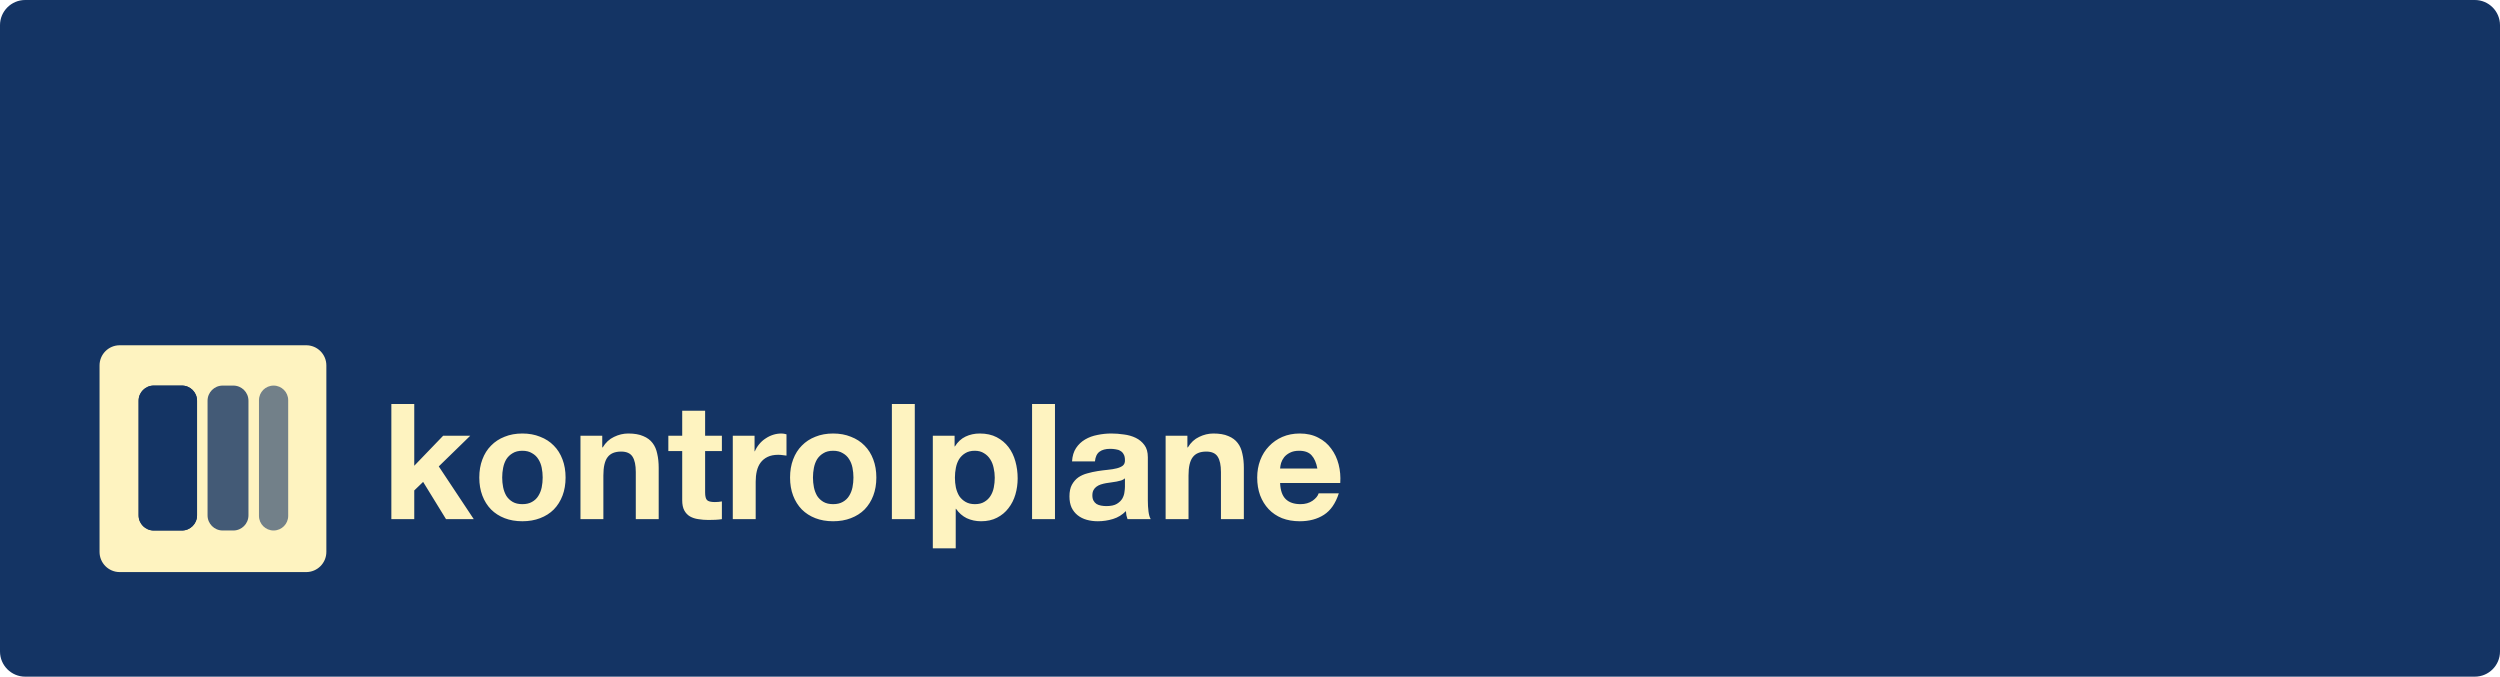
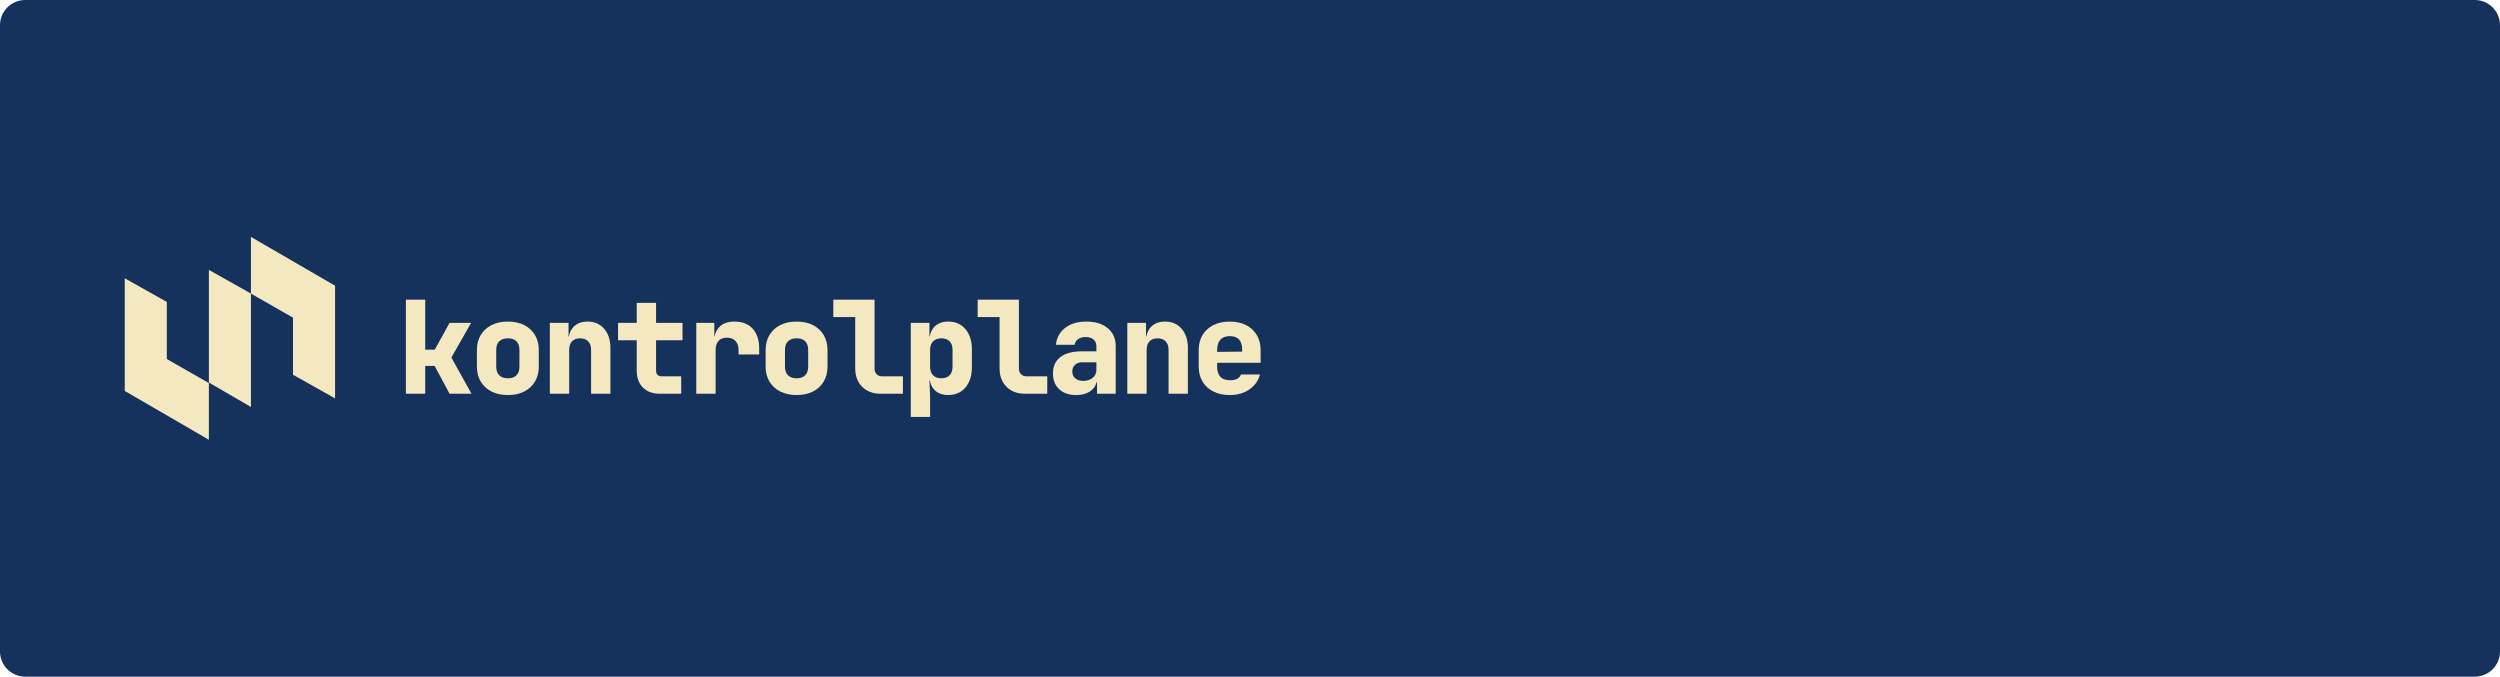
- <svg xmlns="http://www.w3.org/2000/svg" width="1984" height="537" viewBox="0 0 1984 537" fill="none">
-   <rect width="1984" height="537" rx="20" fill="#143464" />
-   <path d="M310.576 320.608H328.752V369.632L351.664 345.824H373.168L348.208 370.144L375.984 412H353.968L335.792 382.432L328.752 389.216V412H310.576V320.608ZM398.54 378.976C398.54 381.621 398.796 384.224 399.308 386.784C399.82 389.259 400.673 391.52 401.868 393.568C403.148 395.531 404.812 397.109 406.86 398.304C408.908 399.499 411.468 400.096 414.54 400.096C417.612 400.096 420.172 399.499 422.22 398.304C424.353 397.109 426.017 395.531 427.212 393.568C428.492 391.52 429.388 389.259 429.9 386.784C430.412 384.224 430.668 381.621 430.668 378.976C430.668 376.331 430.412 373.728 429.9 371.168C429.388 368.608 428.492 366.347 427.212 364.384C426.017 362.421 424.353 360.843 422.22 359.648C420.172 358.368 417.612 357.728 414.54 357.728C411.468 357.728 408.908 358.368 406.86 359.648C404.812 360.843 403.148 362.421 401.868 364.384C400.673 366.347 399.82 368.608 399.308 371.168C398.796 373.728 398.54 376.331 398.54 378.976ZM380.364 378.976C380.364 373.685 381.175 368.907 382.796 364.64C384.417 360.288 386.721 356.619 389.708 353.632C392.695 350.56 396.279 348.213 400.46 346.592C404.641 344.885 409.335 344.032 414.54 344.032C419.745 344.032 424.439 344.885 428.62 346.592C432.887 348.213 436.513 350.56 439.5 353.632C442.487 356.619 444.791 360.288 446.412 364.64C448.033 368.907 448.844 373.685 448.844 378.976C448.844 384.267 448.033 389.045 446.412 393.312C444.791 397.579 442.487 401.248 439.5 404.32C436.513 407.307 432.887 409.611 428.62 411.232C424.439 412.853 419.745 413.664 414.54 413.664C409.335 413.664 404.641 412.853 400.46 411.232C396.279 409.611 392.695 407.307 389.708 404.32C386.721 401.248 384.417 397.579 382.796 393.312C381.175 389.045 380.364 384.267 380.364 378.976ZM460.662 345.824H477.942V355.04H478.326C480.63 351.2 483.617 348.427 487.286 346.72C490.955 344.928 494.71 344.032 498.55 344.032C503.414 344.032 507.382 344.715 510.454 346.08C513.611 347.36 516.086 349.195 517.878 351.584C519.67 353.888 520.907 356.747 521.59 360.16C522.358 363.488 522.742 367.2 522.742 371.296V412H504.566V374.624C504.566 369.163 503.713 365.109 502.006 362.464C500.299 359.733 497.27 358.368 492.918 358.368C487.969 358.368 484.385 359.861 482.166 362.848C479.947 365.749 478.838 370.571 478.838 377.312V412H460.662V345.824ZM559.577 345.824H572.889V357.984H559.577V390.752C559.577 393.824 560.089 395.872 561.113 396.896C562.137 397.92 564.185 398.432 567.257 398.432C568.281 398.432 569.262 398.389 570.201 398.304C571.14 398.219 572.036 398.091 572.889 397.92V412C571.353 412.256 569.646 412.427 567.769 412.512C565.892 412.597 564.057 412.64 562.265 412.64C559.449 412.64 556.761 412.427 554.201 412C551.726 411.659 549.508 410.933 547.545 409.824C545.668 408.715 544.174 407.136 543.065 405.088C541.956 403.04 541.401 400.352 541.401 397.024V357.984H530.393V345.824H541.401V325.984H559.577V345.824ZM581.537 345.824H598.817V358.112H599.073C599.926 356.064 601.078 354.187 602.529 352.48C603.98 350.688 605.644 349.195 607.521 348C609.398 346.72 611.404 345.739 613.537 345.056C615.67 344.373 617.889 344.032 620.193 344.032C621.388 344.032 622.71 344.245 624.161 344.672V361.568C623.308 361.397 622.284 361.269 621.089 361.184C619.894 361.013 618.742 360.928 617.633 360.928C614.305 360.928 611.489 361.483 609.185 362.592C606.881 363.701 605.004 365.237 603.553 367.2C602.188 369.077 601.206 371.296 600.609 373.856C600.012 376.416 599.713 379.189 599.713 382.176V412H581.537V345.824ZM645.165 378.976C645.165 381.621 645.421 384.224 645.933 386.784C646.445 389.259 647.298 391.52 648.493 393.568C649.773 395.531 651.437 397.109 653.485 398.304C655.533 399.499 658.093 400.096 661.165 400.096C664.237 400.096 666.797 399.499 668.845 398.304C670.978 397.109 672.642 395.531 673.837 393.568C675.117 391.52 676.013 389.259 676.525 386.784C677.037 384.224 677.293 381.621 677.293 378.976C677.293 376.331 677.037 373.728 676.525 371.168C676.013 368.608 675.117 366.347 673.837 364.384C672.642 362.421 670.978 360.843 668.845 359.648C666.797 358.368 664.237 357.728 661.165 357.728C658.093 357.728 655.533 358.368 653.485 359.648C651.437 360.843 649.773 362.421 648.493 364.384C647.298 366.347 646.445 368.608 645.933 371.168C645.421 373.728 645.165 376.331 645.165 378.976ZM626.989 378.976C626.989 373.685 627.8 368.907 629.421 364.64C631.042 360.288 633.346 356.619 636.333 353.632C639.32 350.56 642.904 348.213 647.085 346.592C651.266 344.885 655.96 344.032 661.165 344.032C666.37 344.032 671.064 344.885 675.245 346.592C679.512 348.213 683.138 350.56 686.125 353.632C689.112 356.619 691.416 360.288 693.037 364.64C694.658 368.907 695.469 373.685 695.469 378.976C695.469 384.267 694.658 389.045 693.037 393.312C691.416 397.579 689.112 401.248 686.125 404.32C683.138 407.307 679.512 409.611 675.245 411.232C671.064 412.853 666.37 413.664 661.165 413.664C655.96 413.664 651.266 412.853 647.085 411.232C642.904 409.611 639.32 407.307 636.333 404.32C633.346 401.248 631.042 397.579 629.421 393.312C627.8 389.045 626.989 384.267 626.989 378.976ZM707.799 320.608H725.975V412H707.799V320.608ZM773.695 400.096C776.682 400.096 779.156 399.499 781.119 398.304C783.167 397.109 784.788 395.573 785.983 393.696C787.263 391.733 788.159 389.472 788.671 386.912C789.183 384.352 789.439 381.749 789.439 379.104C789.439 376.459 789.14 373.856 788.543 371.296C788.031 368.736 787.135 366.475 785.855 364.512C784.575 362.464 782.911 360.843 780.863 359.648C778.9 358.368 776.468 357.728 773.567 357.728C770.58 357.728 768.063 358.368 766.015 359.648C764.052 360.843 762.431 362.421 761.151 364.384C759.956 366.347 759.103 368.608 758.591 371.168C758.079 373.728 757.823 376.373 757.823 379.104C757.823 381.749 758.079 384.352 758.591 386.912C759.188 389.472 760.084 391.733 761.279 393.696C762.559 395.573 764.223 397.109 766.271 398.304C768.319 399.499 770.794 400.096 773.695 400.096ZM740.287 345.824H757.567V354.272H757.823C760.042 350.688 762.858 348.085 766.271 346.464C769.684 344.843 773.439 344.032 777.535 344.032C782.74 344.032 787.22 345.013 790.975 346.976C794.73 348.939 797.844 351.541 800.319 354.784C802.794 358.027 804.628 361.824 805.823 366.176C807.018 370.443 807.615 374.923 807.615 379.616C807.615 384.053 807.018 388.32 805.823 392.416C804.628 396.512 802.794 400.139 800.319 403.296C797.93 406.453 794.9 408.971 791.231 410.848C787.647 412.725 783.423 413.664 778.559 413.664C774.463 413.664 770.666 412.853 767.167 411.232C763.754 409.525 760.938 407.051 758.719 403.808H758.463V435.168H740.287V345.824ZM819.049 320.608H837.225V412H819.049V320.608ZM850.769 366.176C851.025 361.909 852.092 358.368 853.969 355.552C855.846 352.736 858.236 350.475 861.137 348.768C864.038 347.061 867.281 345.867 870.865 345.184C874.534 344.416 878.204 344.032 881.873 344.032C885.201 344.032 888.572 344.288 891.985 344.8C895.398 345.227 898.513 346.123 901.329 347.488C904.145 348.853 906.449 350.773 908.241 353.248C910.033 355.637 910.929 358.837 910.929 362.848V397.28C910.929 400.267 911.1 403.125 911.441 405.856C911.782 408.587 912.38 410.635 913.233 412H894.801C894.46 410.976 894.161 409.952 893.905 408.928C893.734 407.819 893.606 406.709 893.521 405.6C890.62 408.587 887.206 410.677 883.281 411.872C879.356 413.067 875.345 413.664 871.249 413.664C868.092 413.664 865.148 413.28 862.417 412.512C859.686 411.744 857.297 410.549 855.249 408.928C853.201 407.307 851.58 405.259 850.385 402.784C849.276 400.309 848.721 397.365 848.721 393.952C848.721 390.197 849.361 387.125 850.641 384.736C852.006 382.261 853.713 380.299 855.761 378.848C857.894 377.397 860.284 376.331 862.929 375.648C865.66 374.88 868.39 374.283 871.121 373.856C873.852 373.429 876.54 373.088 879.185 372.832C881.83 372.576 884.177 372.192 886.225 371.68C888.273 371.168 889.894 370.443 891.089 369.504C892.284 368.48 892.838 367.029 892.753 365.152C892.753 363.189 892.412 361.653 891.729 360.544C891.132 359.349 890.278 358.453 889.169 357.856C888.145 357.173 886.908 356.747 885.457 356.576C884.092 356.32 882.598 356.192 880.977 356.192C877.393 356.192 874.577 356.96 872.529 358.496C870.481 360.032 869.286 362.592 868.945 366.176H850.769ZM892.753 379.616C891.985 380.299 891.004 380.853 889.809 381.28C888.7 381.621 887.462 381.92 886.097 382.176C884.817 382.432 883.452 382.645 882.001 382.816C880.55 382.987 879.1 383.2 877.649 383.456C876.284 383.712 874.918 384.053 873.553 384.48C872.273 384.907 871.121 385.504 870.097 386.272C869.158 386.955 868.39 387.851 867.793 388.96C867.196 390.069 866.897 391.477 866.897 393.184C866.897 394.805 867.196 396.171 867.793 397.28C868.39 398.389 869.201 399.285 870.225 399.968C871.249 400.565 872.444 400.992 873.809 401.248C875.174 401.504 876.582 401.632 878.033 401.632C881.617 401.632 884.39 401.035 886.353 399.84C888.316 398.645 889.766 397.237 890.705 395.616C891.644 393.909 892.198 392.203 892.369 390.496C892.625 388.789 892.753 387.424 892.753 386.4V379.616ZM925.037 345.824H942.317V355.04H942.701C945.005 351.2 947.992 348.427 951.661 346.72C955.33 344.928 959.085 344.032 962.925 344.032C967.789 344.032 971.757 344.715 974.829 346.08C977.986 347.36 980.461 349.195 982.253 351.584C984.045 353.888 985.282 356.747 985.965 360.16C986.733 363.488 987.117 367.2 987.117 371.296V412H968.941V374.624C968.941 369.163 968.088 365.109 966.381 362.464C964.674 359.733 961.645 358.368 957.293 358.368C952.344 358.368 948.76 359.861 946.541 362.848C944.322 365.749 943.213 370.571 943.213 377.312V412H925.037V345.824ZM1045.46 371.808C1044.6 367.2 1043.07 363.701 1040.85 361.312C1038.71 358.923 1035.43 357.728 1030.99 357.728C1028.09 357.728 1025.66 358.24 1023.7 359.264C1021.82 360.203 1020.28 361.397 1019.09 362.848C1017.98 364.299 1017.17 365.835 1016.66 367.456C1016.23 369.077 1015.97 370.528 1015.89 371.808H1045.46ZM1015.89 383.328C1016.14 389.216 1017.64 393.483 1020.37 396.128C1023.1 398.773 1027.02 400.096 1032.14 400.096C1035.81 400.096 1038.97 399.2 1041.62 397.408C1044.26 395.531 1045.88 393.568 1046.48 391.52H1062.48C1059.92 399.456 1055.99 405.131 1050.7 408.544C1045.41 411.957 1039.01 413.664 1031.5 413.664C1026.3 413.664 1021.61 412.853 1017.42 411.232C1013.24 409.525 1009.7 407.136 1006.8 404.064C1003.9 400.992 1001.64 397.323 1000.02 393.056C998.48 388.789 997.712 384.096 997.712 378.976C997.712 374.027 998.523 369.419 1000.14 365.152C1001.77 360.885 1004.07 357.216 1007.06 354.144C1010.04 350.987 1013.58 348.512 1017.68 346.72C1021.86 344.928 1026.47 344.032 1031.5 344.032C1037.14 344.032 1042.04 345.141 1046.22 347.36C1050.41 349.493 1053.82 352.395 1056.46 356.064C1059.19 359.733 1061.16 363.915 1062.35 368.608C1063.55 373.301 1063.97 378.208 1063.63 383.328H1015.89Z" fill="#fef3c0" />
-   <path d="M79 290C79 281.163 86.163 274 95 274H243C251.837 274 259 281.163 259 290V438C259 446.837 251.837 454 243 454H95C86.163 454 79 446.837 79 438V290Z" fill="#fef3c0" />
-   <path d="M205.524 317.593C205.524 311.19 210.714 306 217.117 306C223.519 306 228.71 311.19 228.71 317.593V409.407C228.71 415.81 223.519 421 217.117 421C210.714 421 205.524 415.81 205.524 409.407V317.593Z" fill="#143464" fill-opacity="0.6" />
-   <path d="M164.718 318C164.718 311.373 170.09 306 176.718 306H185.177C191.805 306 197.177 311.373 197.177 318V409C197.177 415.627 191.805 421 185.177 421H176.718C170.09 421 164.718 415.627 164.718 409V318Z" fill="#143464" fill-opacity="0.8" />
-   <path d="M110 318C110 311.373 115.373 306 122 306H144.371C150.998 306 156.371 311.373 156.371 318V409C156.371 415.627 150.998 421 144.371 421H122C115.373 421 110 415.627 110 409V318Z" fill="#143464" />
-   <path d="M110 318C110 311.373 115.373 306 122 306H144.371C150.998 306 156.371 311.373 156.371 318V409C156.371 415.627 150.998 421 144.371 421H122C115.373 421 110 415.627 110 409V318Z" fill="#143464" />
+ <svg xmlns="http://www.w3.org/2000/svg" width="1984" height="537" viewBox="0 0 1984 537" fill="none" role="img">
+   <rect width="1984" height="537" rx="20" fill="#14325c" />
+   <svg x="99" y="188" width="901.41" height="161" viewBox="256.53 204.8 1486.94 265.58" fill="#f4e8c1">
+     <polygon points="709.94,317.34 681.76,317.34 662.36,352.44 649.87,352.44 649.87,286.97 624.56,286.97 624.56,410.15 649.87,410.15 649.87,373.7 662.19,373.7 681.76,410.15 710.45,410.15 684.13,362.73" />
+     <path d="M779.55,320.29c-6.02-3.09-13.19-4.64-21.51-4.64c-8.21,0-15.36,1.55-21.43,4.64 c-6.07,3.1-10.77,7.43-14.09,12.99c-3.32,5.57-4.98,12.06-4.98,19.49v21.94c0,7.42,1.66,13.92,4.98,19.49 c3.32,5.57,8.02,9.9,14.09,12.99c6.08,3.09,13.22,4.64,21.43,4.64c8.32,0,15.5-1.55,21.51-4.64c6.02-3.09,10.69-7.43,14.01-12.99 c3.32-5.57,4.98-12.07,4.98-19.49v-21.94c0-7.43-1.66-13.92-4.98-19.49C790.23,327.72,785.57,323.39,779.55,320.29z M773.22,374.71c0,4.84-1.29,8.58-3.88,11.22c-2.59,2.64-6.36,3.97-11.31,3.97c-4.84,0-8.58-1.32-11.22-3.97 c-2.64-2.64-3.97-6.38-3.97-11.22v-21.94c0-4.95,1.32-8.72,3.97-11.31c2.64-2.59,6.38-3.88,11.22-3.88 c4.95,0,8.72,1.29,11.31,3.88c2.59,2.59,3.88,6.36,3.88,11.31V374.71z" />
+     <path d="M862.48,315.65c-7.65,0-13.73,2.25-18.23,6.75c-3.31,3.31-5.38,7.53-6.26,12.66h-0.49v-17.72h-24.47v92.81 h25.31v-57.37c0-4.84,1.24-8.58,3.71-11.22c2.47-2.64,5.96-3.96,10.46-3.96c4.61,0,8.18,1.32,10.71,3.96 c2.53,2.65,3.8,6.39,3.8,11.22v57.37h25.31v-59.9c0-10.46-2.73-18.84-8.18-25.14C878.71,318.8,871.48,315.65,862.48,315.65z" />
+     <path d="M952.08,291.19h-25.31v26.15h-24.47v22.78h24.47v39.65c0,9.45,2.7,16.87,8.1,22.27 c5.4,5.4,12.82,8.1,22.27,8.1h27.84v-22.78h-25.31c-5.06,0-7.59-2.53-7.59-7.59v-39.65h34.59v-22.78h-34.59V291.19z" />
+     <path d="M1054.68,315.65c-8.89,0-15.64,2.53-20.25,7.59c-2.77,3.04-4.69,6.99-5.8,11.81h-0.28v-17.72h-23.62v92.81 h25.31v-57.37c0-5.06,1.27-9,3.8-11.81c2.53-2.81,6.21-4.22,11.05-4.22c4.61,0,8.3,1.41,11.05,4.22 c2.75,2.81,4.13,6.75,4.13,11.81v5.91h27v-7.59c0-11.25-2.84-19.97-8.52-26.15C1072.87,318.75,1064.91,315.65,1054.68,315.65z" />
+     <path d="M1157.52,320.29c-6.02-3.09-13.19-4.64-21.51-4.64c-8.21,0-15.36,1.55-21.43,4.64 c-6.07,3.1-10.77,7.43-14.09,12.99c-3.32,5.57-4.98,12.06-4.98,19.49v21.94c0,7.42,1.66,13.92,4.98,19.49 c3.32,5.57,8.02,9.9,14.09,12.99c6.08,3.09,13.22,4.64,21.43,4.64c8.32,0,15.5-1.55,21.51-4.64c6.02-3.09,10.69-7.43,14.01-12.99 c3.32-5.57,4.98-12.07,4.98-19.49v-21.94c0-7.43-1.66-13.92-4.98-19.49C1168.21,327.72,1163.54,323.39,1157.52,320.29z M1151.2,374.71c0,4.84-1.29,8.58-3.88,11.22c-2.59,2.64-6.36,3.97-11.31,3.97c-4.84,0-8.58-1.32-11.22-3.97 c-2.64-2.64-3.97-6.38-3.97-11.22v-21.94c0-4.95,1.32-8.72,3.97-11.31c2.64-2.59,6.38-3.88,11.22-3.88 c4.95,0,8.72,1.29,11.31,3.88c2.59,2.59,3.88,6.36,3.88,11.31V374.71z" />
+     <path d="M1240.88,384.58c-1.86-1.86-2.79-4.3-2.79-7.34v-90.28h-54v22.78h28.69v67.5c0,6.53,1.38,12.26,4.13,17.21 c2.75,4.95,6.61,8.8,11.56,11.56c4.95,2.76,10.69,4.13,17.21,4.13h29.53v-22.78h-27 C1245.18,387.37,1242.74,386.44,1240.88,384.58z" />
+     <path d="M1334.62,315.65c-7.65,0-13.67,2.22-18.06,6.66c-3.24,3.28-5.27,7.53-6.12,12.74h-0.46v-17.72h-24.47v123.18 h25.31v-25.31l-0.84-22.78h0.46c0.85,5.21,2.88,9.46,6.12,12.74c4.39,4.45,10.4,6.66,18.06,6.66c6.3,0,11.75-1.49,16.37-4.47 c4.61-2.98,8.18-7.2,10.72-12.66c2.53-5.46,3.8-11.84,3.8-19.15v-23.62c0-11.02-2.81-19.83-8.44-26.41 C1351.43,318.94,1343.95,315.65,1334.62,315.65z M1340.18,374.71c0,4.84-1.27,8.58-3.8,11.22c-2.53,2.64-6.16,3.97-10.88,3.97 c-4.61,0-8.21-1.32-10.8-3.97c-2.59-2.64-3.88-6.38-3.88-11.22v-21.94c0-4.84,1.29-8.58,3.88-11.22 c2.59-2.64,6.19-3.96,10.8-3.96c4.72,0,8.35,1.29,10.88,3.88c2.53,2.59,3.8,6.36,3.8,11.31V374.71z" />
+     <path d="M1429.87,384.58c-1.86-1.86-2.79-4.3-2.79-7.34v-90.28h-54v22.78h28.69v67.5c0,6.53,1.38,12.26,4.13,17.21 c2.75,4.95,6.61,8.8,11.56,11.56c4.95,2.76,10.69,4.13,17.21,4.13h29.53v-22.78h-27 C1434.17,387.37,1431.72,386.44,1429.87,384.58z" />
+     <path d="M1543.43,324.34c-6.92-5.79-16.28-8.69-28.1-8.69c-11.25,0-20.45,2.73-27.59,8.18 c-7.15,5.46-11.22,12.85-12.23,22.19h24.47c0.56-3.15,2.14-5.62,4.72-7.42c2.59-1.8,5.85-2.7,9.79-2.7 c4.27,0,7.68,1.07,10.21,3.21c2.53,2.14,3.8,5.01,3.8,8.61v6.92h-19.24c-12.15,0-21.46,2.5-27.93,7.51 c-6.47,5.01-9.7,12.18-9.7,21.51c0,8.66,2.73,15.52,8.18,20.59c5.46,5.06,12.85,7.59,22.19,7.59c8.32,0,14.99-2.05,20-6.16 c3.5-2.87,5.74-6.45,6.8-10.71h0.54v15.19h24.47v-62.44C1553.81,337.93,1550.35,330.14,1543.43,324.34z M1523.69,389.31 c-3.21,2.64-7.28,3.97-12.23,3.97c-4.5,0-8.04-1.1-10.63-3.29c-2.59-2.19-3.88-5.2-3.88-9.03c0-3.6,1.18-6.5,3.54-8.69 c2.36-2.19,5.46-3.29,9.28-3.29h18.73v9.96C1528.5,383.21,1526.89,386.67,1523.69,389.31z" />
+     <path d="M1618.44,315.65c-7.65,0-13.73,2.25-18.23,6.75c-3.31,3.31-5.38,7.53-6.26,12.66h-0.49v-17.72h-24.47v92.81 h25.31v-57.37c0-4.84,1.24-8.58,3.71-11.22c2.47-2.64,5.96-3.96,10.46-3.96c4.61,0,8.18,1.32,10.71,3.96 c2.53,2.65,3.8,6.39,3.8,11.22v57.37h25.31v-59.9c0-10.46-2.73-18.84-8.18-25.14C1634.66,318.8,1627.43,315.65,1618.44,315.65z" />
+     <path d="M1743.47,369.65v-16.87c0-7.43-1.66-13.92-4.98-19.49c-3.32-5.57-7.99-9.9-14.01-12.99 c-6.02-3.09-13.13-4.64-21.35-4.64c-8.21,0-15.38,1.55-21.51,4.64c-6.13,3.1-10.86,7.43-14.18,12.99 c-3.32,5.57-4.98,12.06-4.98,19.49v21.94c0,7.42,1.66,13.92,4.98,19.49c3.32,5.57,8.04,9.9,14.18,12.99 c6.13,3.09,13.3,4.64,21.51,4.64c10.01,0,18.59-2.47,25.73-7.42c7.14-4.95,11.73-11.48,13.75-19.57h-24.81 c-0.79,2.36-2.39,4.22-4.81,5.57c-2.42,1.35-5.6,2.02-9.53,2.02c-5.63,0-9.85-1.49-12.66-4.47c-2.81-2.98-4.22-7.4-4.22-13.25 v-5.06H1743.47z M1686.61,352.78c0-5.74,1.38-10.18,4.13-13.33c2.75-3.15,6.89-4.73,12.4-4.73s9.59,1.52,12.23,4.56 c2.64,3.04,3.97,7.43,3.97,13.16v2.55l-32.74,0.32V352.78z" />
+     <polygon points="531.85,416.21 531.85,268.71 421.72,204.8 421.72,279.04 476.79,310.51 476.79,385.24" />
+     <polygon points="256.53,258.96 256.53,406.46 366.66,470.38 366.66,396.14 311.6,364.67 311.6,289.94" />
+     <polygon points="421.72,278.96 421.72,427.44 366.66,395.49 366.66,247.99" />
+   </svg>
</svg>
